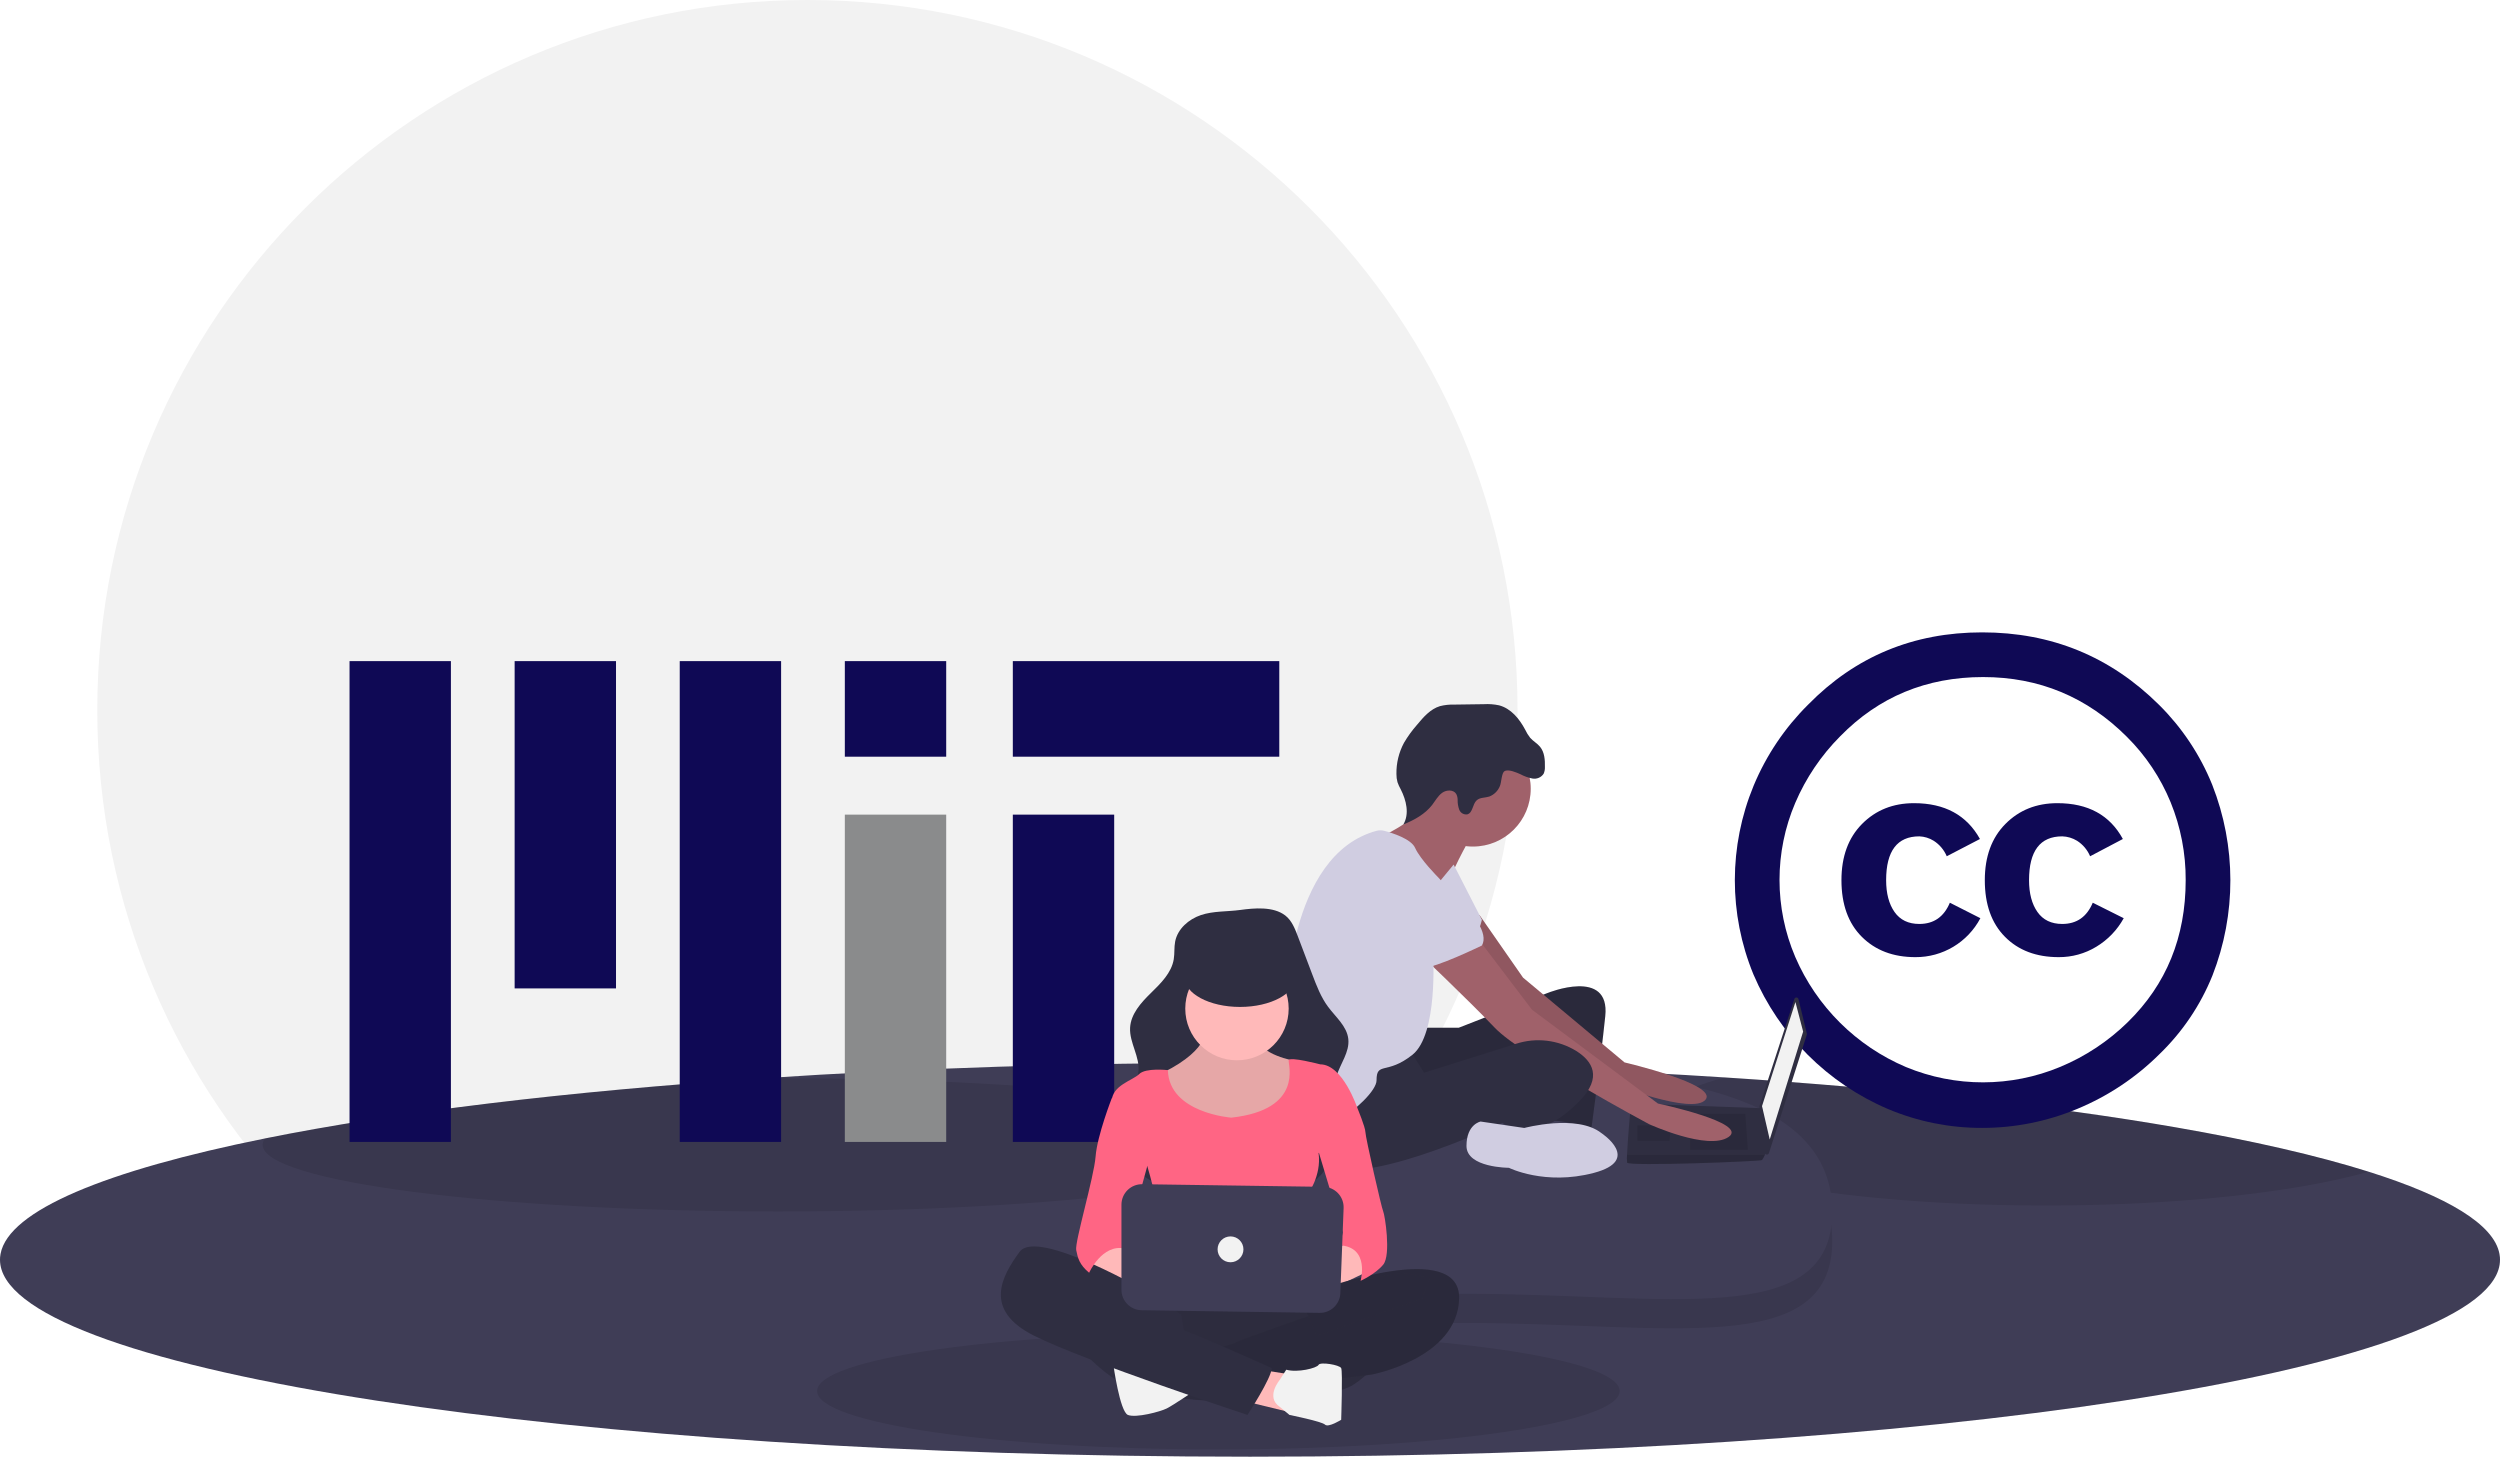
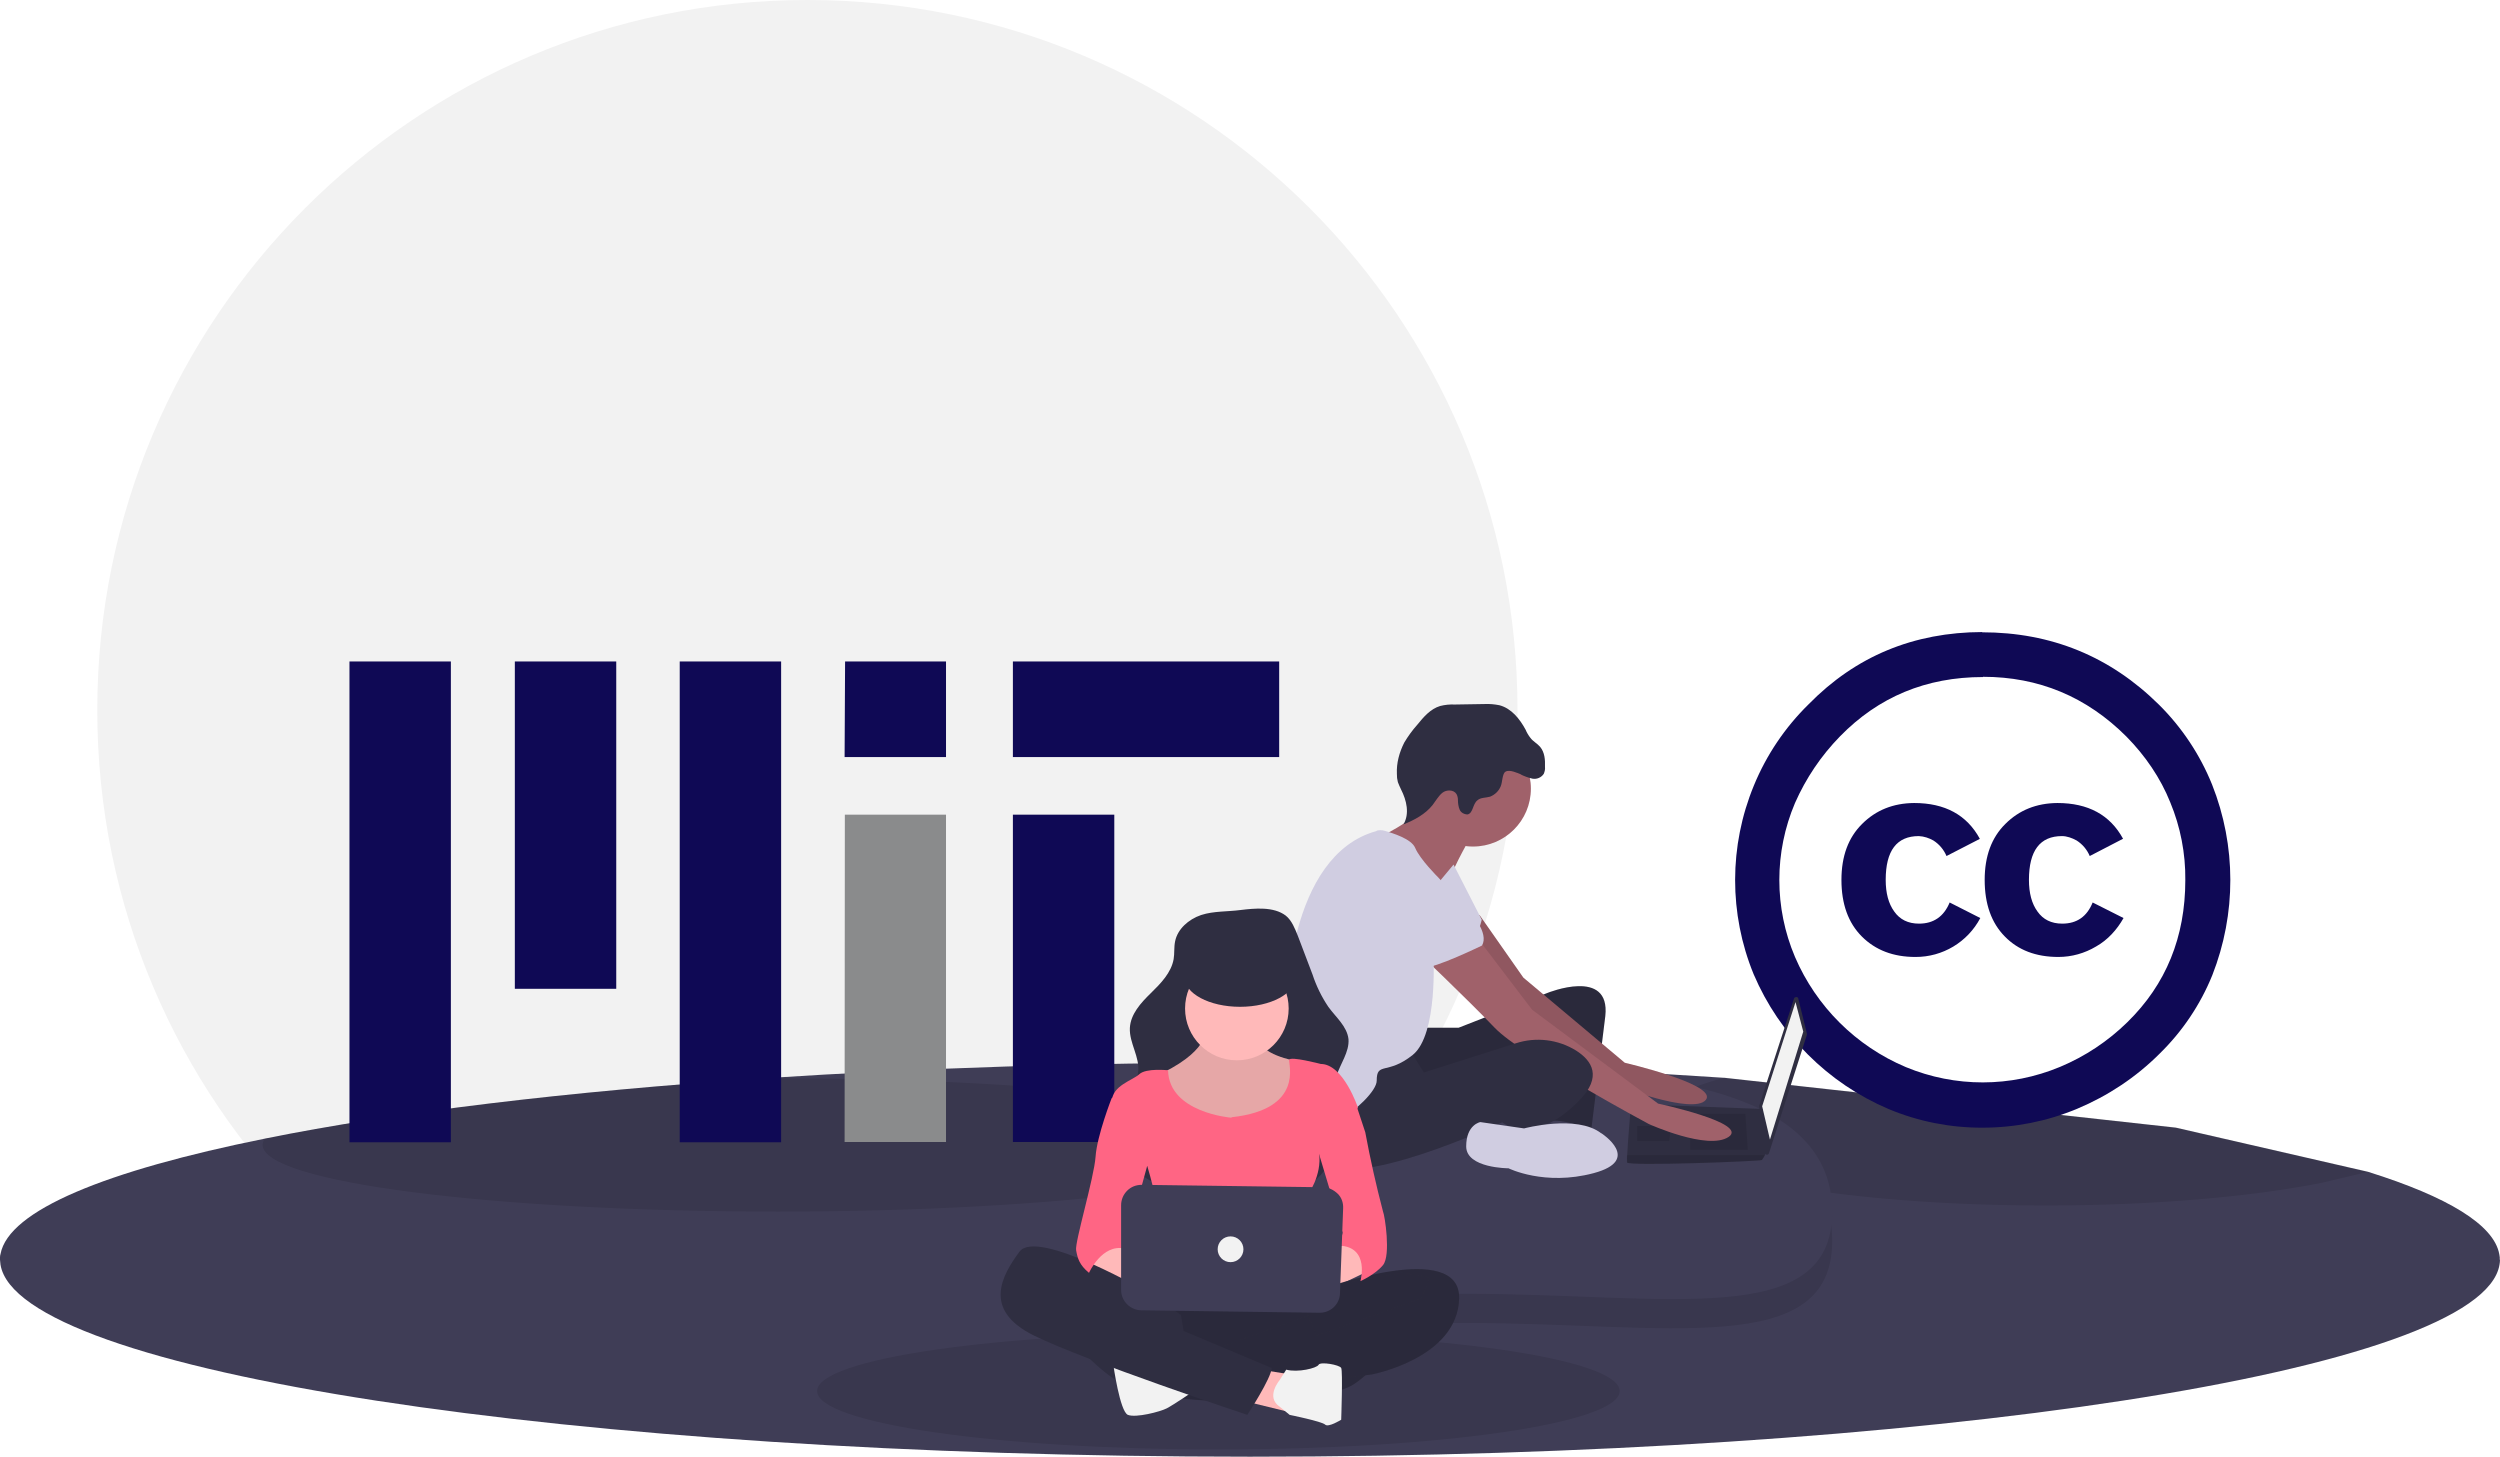
- <svg xmlns="http://www.w3.org/2000/svg" id="a58ef234-55dd-4456-b368-278f056cc5c7" data-name="Layer 1" width="1028" height="598.997" viewBox="0 0 1028 598.997">
-   <circle cx="332.005" cy="292.004" r="292.004" fill="#f2f2f2" />
-   <path d="M1114,668.499a13.69,13.69,0,0,1-.17,2.12c-7.14,43.76-234.46,78.88-513.83,78.88s-506.69-35.12-513.83-78.88a13.675,13.675,0,0,1-.17-2.12c0-.2,0-.41.02-.61,0-.11.01-.21.01-.32a.489.489,0,0,0,.01-.12c.04-.45.1-.88.18-1.32,3.26-17.89,43.35-34.33,108.74-47.5,53.48-10.77,123.89-19.36,204.93-24.76,61.5-4.1,129.12-6.37,200.11-6.37,57.12,0,112.06,1.47,163.38,4.17h.02q16.11.855,31.74,1.87c71.33,4.62,134.63,11.69,185.63,20.54,31.37,5.45,58.1,11.58,79.19,18.22h.01c32.46,10.23,51.6,21.7,53.81,33.83.08.44.14.87.18,1.32a.487.487,0,0,0,.01.12c0,.11.01.21.01.32C1114,668.089,1114,668.299,1114,668.499Z" transform="translate(-86 -150.5013)" fill="#3f3d56" />
-   <ellipse cx="501" cy="571.997" rx="165" ry="24" opacity="0.1" />
-   <path d="M1059.96,632.299c-5.77,1.65-12.27,3.18-19.4,4.58-29.36,5.78-69.42,9.33-113.53,9.33-49.28,0-93.45-4.43-123.38-11.44-24.84-5.82-39.88-13.39-39.88-21.7,0-7.3,11.64-14.06,31.37-19.53,71.33,4.62,134.63,11.69,185.63,20.54C1012.14,619.529,1038.87,625.659,1059.96,632.299Z" transform="translate(-86 -150.5013)" opacity="0.1" />
-   <path d="M618,621.249c0,15.13-94.92,27.4-212,27.4s-212-12.27-212-27.4a4.372,4.372,0,0,1,.96-2.62c53.48-10.77,123.89-19.36,204.93-24.76q3.045-.015,6.11-.01C523.08,593.859,618,606.119,618,621.249Z" transform="translate(-86 -150.5013)" opacity="0.1" />
-   <rect x="416.472" y="334.975" width="41.685" height="134.584" fill="#0f0955" />
-   <rect x="279.506" y="271.851" width="41.685" height="197.708" fill="#0f0955" />
-   <rect x="143.73" y="271.851" width="41.685" height="197.708" fill="#0f0955" />
-   <rect x="211.618" y="271.851" width="41.685" height="134.584" fill="#0f0955" />
-   <rect x="347.393" y="271.851" width="41.685" height="39.303" fill="#0f0955" />
-   <rect x="347.393" y="334.975" width="41.685" height="134.584" fill="#8a8b8c" />
-   <rect x="416.472" y="271.851" width="109.573" height="39.303" fill="#0f0955" />
-   <path d="M901.062,410.53q42.748,0,72.774,29.839A97.983,97.983,0,0,1,995.668,473.208a107.346,107.346,0,0,1,.096,78.409,93.533,93.533,0,0,1-21.739,32.294,104.704,104.704,0,0,1-33.841,22.561,101.425,101.425,0,0,1-39.114,7.823,99.015,99.015,0,0,1-38.662-7.734A104.845,104.845,0,0,1,807.007,551.165a101.764,101.764,0,0,1,.089-77.594A102.307,102.307,0,0,1,829.565,440.185Q858.674,410.537,901.062,410.53Zm.369,18.377q-34.93,0-58.768,24.379A87.595,87.595,0,0,0,824.197,480.668a80.789,80.789,0,0,0,0,63.311,86.249,86.249,0,0,0,45.577,45.31,82.687,82.687,0,0,0,63.41-.089,87.995,87.995,0,0,0,27.741-18.374q23.831-23.287,23.828-58.405a83.659,83.659,0,0,0-6.186-32.02,81.465,81.465,0,0,0-18.002-26.929Q935.989,428.909,901.431,428.908Zm-1.277,66.591-13.649,7.097a14.006,14.006,0,0,0-5.365-6.368,12.087,12.087,0,0,0-5.916-1.818q-13.64,0-13.646,18.011,0,8.186,3.454,13.095,3.458,4.914,10.192,4.916,8.916,0,12.557-8.733l12.551,6.368a29.99,29.99,0,0,1-26.745,16.012q-13.644,0-22.016-8.37-8.367-8.367-8.367-23.284,0-14.557,8.46-23.105,8.458-8.549,21.38-8.552Q891.97,480.757,900.155,495.498Zm58.765,0-13.465,7.097a13.992,13.992,0,0,0-5.368-6.368,12.373,12.373,0,0,0-6.094-1.818q-13.644,0-13.649,18.011,0,8.186,3.458,13.095,3.453,4.914,10.192,4.916,8.907,0,12.548-8.733l12.735,6.368a31.277,31.277,0,0,1-11.274,11.736,29.398,29.398,0,0,1-15.464,4.276q-13.831,0-22.099-8.37-8.291-8.367-8.284-23.284,0-14.557,8.463-23.105,8.453-8.549,21.373-8.552Q950.912,480.757,958.919,495.498Z" transform="translate(-86 -150.5013)" fill="#0f0955" />
-   <path d="M839.417,660.837c0,48.737-67.934,33.663-151.113,33.663s-150.104,15.075-150.104-33.663,67.925-59.337,151.104-59.337S839.417,612.099,839.417,660.837Z" transform="translate(-86 -150.5013)" opacity="0.1" />
-   <path d="M839.417,648.837c0,48.737-67.934,33.663-151.113,33.663s-150.104,15.075-150.104-33.663,67.925-59.337,151.104-59.337S839.417,600.099,839.417,648.837Z" transform="translate(-86 -150.5013)" fill="#3f3d56" />
-   <path d="M825.542,561.343l3.434,14.164a.885.885,0,0,1-.017.478l-15.575,48.673a.885.885,0,0,1-1.722-.17l-2.155-18.961a.885.885,0,0,1,.038-.374l14.297-43.876A.885.885,0,0,1,825.542,561.343Z" transform="translate(-86 -150.5013)" fill="#2f2e41" />
-   <polygon points="738.278 412.038 741.449 424.19 727.711 468.572 724.541 454.835 738.278 412.038" fill="#f2f2f2" />
-   <path d="M755.064,628.584c.528,1.585,54.949-.528,55.477-1.057a11.469,11.469,0,0,0,1.162-2.113c.497-1.057.951-2.113.951-2.113l-2.113-17.108L756.649,604.279s-1.347,14.498-1.622,21.134A15.853,15.853,0,0,0,755.064,628.584Z" transform="translate(-86 -150.5013)" fill="#2f2e41" />
-   <polygon points="717.673 458.005 718.729 472.799 694.953 472.799 694.953 458.005 717.673 458.005" opacity="0.1" />
-   <polygon points="687.028 462.76 687.17 462.732 686.5 469.1 673.291 469.1 673.291 462.76 687.028 462.76" opacity="0.1" />
-   <path d="M755.064,628.584c.528,1.585,54.949-.528,55.477-1.057a11.469,11.469,0,0,0,1.162-2.113H755.027A15.853,15.853,0,0,0,755.064,628.584Z" transform="translate(-86 -150.5013)" opacity="0.1" />
-   <path d="M671.055,573.106h14.794l36.457-14.266s25.889-10.567,23.776,9.51S740.27,615.375,740.27,615.375s-11.624-5.284-17.964-3.698-2.113-32.23-2.113-32.23-51.779,24.833-56.534,21.663-5.812-25.361-5.812-25.361Z" transform="translate(-86 -150.5013)" fill="#2f2e41" />
-   <path d="M671.055,573.106h14.794l36.457-14.266s25.889-10.567,23.776,9.51S740.27,615.375,740.27,615.375s-11.624-5.284-17.964-3.698-2.113-32.23-2.113-32.23-51.779,24.833-56.534,21.663-5.812-25.361-5.812-25.361Z" transform="translate(-86 -150.5013)" opacity="0.1" />
-   <path d="M694.363,526.777l17.904,25.723,41.74,34.871s38.57,8.982,33.286,15.322-37.513-6.34-37.513-6.34S701.7,561.483,700.115,558.841s-19.021-27.474-19.021-27.474Z" transform="translate(-86 -150.5013)" fill="#a0616a" />
-   <path d="M694.363,526.777l17.904,25.723,41.74,34.871s38.57,8.982,33.286,15.322-37.513-6.34-37.513-6.34S701.7,561.483,700.115,558.841s-19.021-27.474-19.021-27.474Z" transform="translate(-86 -150.5013)" opacity="0.1" />
-   <circle cx="605.661" cy="324.331" r="23.776" fill="#a0616a" />
-   <path d="M690.076,495.967s-7.925,13.737-9.51,21.134-23.776-14.794-23.776-14.794l-2.906-7.661s20.87-9.775,19.285-17.7S690.076,495.967,690.076,495.967Z" transform="translate(-86 -150.5013)" fill="#a0616a" />
-   <path d="M683.736,506.005l11.624,22.719s-2.642,11.095-6.869,12.152-22.191-13.737-22.191-13.737Z" transform="translate(-86 -150.5013)" fill="#d0cde1" />
-   <path d="M694.303,537.178l21.663,28.531,51.779,38.57s37.513,7.925,29.06,13.737-32.758-5.284-32.758-5.284-52.307-28.003-63.403-39.627-31.701-31.173-31.701-31.173Z" transform="translate(-86 -150.5013)" fill="#a0616a" />
-   <path d="M665.244,581.56l6.34,10.039,37.839-11.905a29.751,29.751,0,0,1,24.771,2.989c6.604,4.161,10.831,10.765,1.321,20.54-19.021,19.549-31.701,8.982-31.701,8.982s-63.931,30.116-74.498,15.322-11.095-22.191-11.095-22.191S658.903,579.975,665.244,581.56Z" transform="translate(-86 -150.5013)" fill="#2f2e41" />
-   <path d="M744.497,616.432s16.907,11.095-3.17,16.379-34.871-2.113-34.871-2.113-17.436,0-17.436-8.982,5.812-10.039,5.812-10.039l17.964,2.642S734.458,608.506,744.497,616.432Z" transform="translate(-86 -150.5013)" fill="#d0cde1" />
-   <path d="M711.166,468.851a17.728,17.728,0,0,0,4.982,1.785,4.548,4.548,0,0,0,4.595-1.969,6.181,6.181,0,0,0,.522-2.795c.064-2.901-.146-6.038-1.985-8.283-1.17-1.429-2.878-2.33-4.089-3.724a17.598,17.598,0,0,1-2.067-3.378c-2.356-4.424-5.843-8.676-10.69-9.951a23.183,23.183,0,0,0-6.24-.477l-12.206.172a21.251,21.251,0,0,0-5.872.632c-3.929,1.188-6.789,4.492-9.409,7.651a47.851,47.851,0,0,0-5.396,7.448,26.133,26.133,0,0,0-3.098,12.804,11.98,11.98,0,0,0,.439,3.388,18.801,18.801,0,0,0,1.332,2.925c2.289,4.496,3.648,10.112,1.07,14.449,4.478-1.829,8.909-4.228,11.863-8.058,1.321-1.714,2.358-3.72,4.119-4.977s4.631-1.367,5.761.479a5.163,5.163,0,0,1,.583,2.418,11.084,11.084,0,0,0,.668,4.081,3.058,3.058,0,0,0,3.322,1.896c2.3-.648,2.08-4.179,3.852-5.782,1.346-1.218,3.422-.985,5.15-1.538a7.643,7.643,0,0,0,4.387-4.321c.655-1.468.645-5.31,1.884-6.105C706.194,466.625,709.726,468.21,711.166,468.851Z" transform="translate(-86 -150.5013)" fill="#2f2e41" />
-   <path d="M651.996,492.139a6.271,6.271,0,0,1,3.264.008c3.392.911,10.995,3.321,12.625,6.989,2.113,4.755,9.51,12.152,9.51,12.152s10.039,10.039,7.925,16.907-10.039,14.794-10.039,14.794,2.113,32.758-8.454,41.212-14.794,2.642-14.794,10.567-32.758,32.758-39.098,17.436c0,0,3.17-28.531,2.113-38.57C614.008,563.741,615.533,502.011,651.996,492.139Z" transform="translate(-86 -150.5013)" fill="#d0cde1" />
-   <path d="M668.942,505.477s32.23,23.776,26.418,33.815c0,0-19.549,9.51-23.776,8.982s-20.606-19.021-24.833-20.606S640.411,497.552,668.942,505.477Z" transform="translate(-86 -150.5013)" fill="#d0cde1" />
-   <path d="M579.811,526.783c-5.013,1.693-9.554,5.652-10.58,10.843-.476,2.406-.184,4.907-.585,7.327-.929,5.612-5.334,9.897-9.396,13.878s-8.258,8.606-8.555,14.286c-.325,6.22,4.186,12.047,3.406,18.226-.907,7.179-8.489,11.831-10.364,18.82-1.252,4.667.282,9.694,2.805,13.815,4.809,7.852,13.028,13.183,21.781,16.041s18.075,3.459,27.282,3.556c11.211.117,23.383-.845,31.806-8.244a25.48,25.48,0,0,0,8.459-16.588c.8-8.571-2.777-17.426-.31-25.673,1.553-5.19,5.447-9.93,4.866-15.316-.568-5.266-5.168-8.999-8.323-13.253-2.946-3.972-4.734-8.663-6.486-13.288l-5.995-15.824c-1.178-3.111-2.473-6.382-5.099-8.424-4.917-3.822-12.822-3.071-18.572-2.283C590.619,525.412,584.94,525.051,579.811,526.783Z" transform="translate(-86 -150.5013)" fill="#2f2e41" />
-   <path d="M581.688,572.877s2.657,8.637-17.274,18.602,1.993,20.595,1.993,20.595l23.253,5.315s23.917-3.322,26.575-7.308,7.308-17.274,5.979-19.267a31.061,31.061,0,0,0-3.322-3.986s-15.945-2.657-15.281-9.966S581.688,572.877,581.688,572.877Z" transform="translate(-86 -150.5013)" fill="#ffb9b9" />
-   <path d="M581.688,572.877s2.657,8.637-17.274,18.602,1.993,20.595,1.993,20.595l23.253,5.315s23.917-3.322,26.575-7.308,7.308-17.274,5.979-19.267a31.061,31.061,0,0,0-3.322-3.986s-15.945-2.657-15.281-9.966S581.688,572.877,581.688,572.877Z" transform="translate(-86 -150.5013)" opacity="0.1" />
-   <circle cx="508.643" cy="414.736" r="21.26" fill="#ffb9b9" />
-   <path d="M592.318,610.082s-25.604-1.872-26.089-19.539c0,0-9.122-1.057-11.78,1.601s-11.294,4.651-11.294,11.294,14.616,26.575,14.616,26.575,7.972,26.575,4.651,31.225-3.986,16.609-3.986,16.609,33.218-2.657,38.533,0,26.575,2.657,27.904,0-1.329-35.876-1.329-35.876,5.979-7.972,4.651-17.274L644.139,606.096s-5.979-17.938-15.281-17.938c0,0-12.623-3.322-12.955-1.661S622.215,606.76,592.318,610.082Z" transform="translate(-86 -150.5013)" fill="#ff6584" />
-   <path d="M532.525,668.547s5.979,9.301,21.26,11.294,17.938-3.322,16.609-4.651-17.274-7.308-17.274-7.308l-9.301-7.308Z" transform="translate(-86 -150.5013)" fill="#ffb9b9" />
-   <path d="M641.481,660.574l-17.274,9.966s-22.589-1.329-13.952,5.315,24.582,3.986,24.582,3.986l15.281-7.308Z" transform="translate(-86 -150.5013)" fill="#ffb9b9" />
-   <path d="M555.113,677.848s-15.945,39.198,3.322,45.177,72.416,4.651,84.375-3.322,15.281-18.602,13.287-21.924-15.281-12.623-24.582-13.287S555.113,677.848,555.113,677.848Z" transform="translate(-86 -150.5013)" fill="#2f2e41" />
-   <path d="M555.113,677.848s-15.945,39.198,3.322,45.177,72.416,4.651,84.375-3.322,15.281-18.602,13.287-21.924-15.281-12.623-24.582-13.287S555.113,677.848,555.113,677.848Z" transform="translate(-86 -150.5013)" opacity="0.05" />
-   <path d="M630.378,680.283s56.281-20.373,55.617,4.208-35.876,31.225-35.876,31.225l-10.63,1.329-58.465,1.993s1.993-10.63-2.657-11.959c0,0,15.281-3.986,15.945-4.651s38.533-13.952,41.191-14.616,10.63-5.979,16.609-5.315c0,0,6.644-5.315,13.952-3.986l-20.595,1.329Z" transform="translate(-86 -150.5013)" fill="#2f2e41" />
-   <path d="M630.378,680.283s56.281-20.373,55.617,4.208-35.876,31.225-35.876,31.225l-10.63,1.329-58.465,1.993s1.993-10.63-2.657-11.959c0,0,15.281-3.986,15.945-4.651s38.533-13.952,41.191-14.616,10.63-5.979,16.609-5.315c0,0,6.644-5.315,13.952-3.986l-20.595,1.329Z" transform="translate(-86 -150.5013)" opacity="0.1" />
-   <polygon points="534.434 533.081 541.53 549.271 584.714 533.99 588.036 525.354 576.741 523.36 554.035 527.347 544.187 530.004 534.434 533.081" fill="#2f2e41" />
-   <polygon points="534.434 533.081 541.53 549.271 584.714 533.99 588.036 525.354 576.741 523.36 554.035 527.347 544.187 530.004 534.434 533.081" opacity="0.1" />
-   <path d="M528.538,703.094s12.623,15.945,27.239,19.931,22.589-1.329,22.589-1.329L573.716,703.094l-1.993-11.959L563.086,685.156l-17.274-7.972-20.595-6.644s-8.637-1.329-8.637,0,7.972,21.26,7.972,21.26Z" transform="translate(-86 -150.5013)" fill="#2f2e41" />
-   <path d="M543.819,711.731s2.657,19.267,5.979,20.595,13.287-1.329,15.945-2.657,11.691-7.459,11.691-7.459S545.812,710.402,543.819,711.731Z" transform="translate(-86 -150.5013)" fill="#f2f2f2" />
-   <polygon points="518.277 563.223 530.9 565.216 529.571 580.496 511.964 576.22 518.277 563.223" fill="#ffb9b9" />
-   <path d="M612.186,717.977s-5.916,7.042.063,11.028l3.986,3.322s13.287,2.657,14.616,3.986,6.644-1.993,6.644-1.993.664-19.931,0-21.26-8.637-2.657-9.301-1.329-8.637,3.322-13.287,1.993Z" transform="translate(-86 -150.5013)" fill="#f2f2f2" />
-   <path d="M559.099,682.499s-46.506-27.239-53.814-17.274-15.281,23.917,5.979,34.547,87.697,32.554,87.697,32.554,9.966-15.281,9.966-19.267c0,0-35.212-15.945-41.191-17.274s-29.897-16.609-33.219-17.938-7.972-5.315-7.972-5.315Z" transform="translate(-86 -150.5013)" fill="#2f2e41" />
-   <path d="M545.812,600.117l-2.657,1.993s-5.979,15.281-6.644,23.917-8.637,35.212-7.972,38.533,1.329,5.979,5.315,9.301c0,0,5.315-11.959,14.616-9.966l11.294-41.191Z" transform="translate(-86 -150.5013)" fill="#ff6584" />
-   <path d="M638.824,600.117l5.315,5.979s3.322,7.972,3.322,9.966,6.644,31.225,7.308,32.554,3.322,17.938,0,21.924-9.301,6.644-9.301,6.644,3.986-13.952-8.637-14.616l1.329-5.315-11.959-39.862Z" transform="translate(-86 -150.5013)" fill="#ff6584" />
-   <path d="M547.141,645.858v34.995a8.413,8.413,0,0,0,8.289,8.413l73.185,1.084a8.413,8.413,0,0,0,8.532-8.089l1.346-34.999a8.413,8.413,0,0,0-8.285-8.736l-74.531-1.08A8.413,8.413,0,0,0,547.141,645.858Z" transform="translate(-86 -150.5013)" fill="#3f3d56" />
-   <ellipse cx="509.89" cy="401.732" rx="22.884" ry="12.322" fill="#2f2e41" />
-   <circle cx="505.986" cy="513.727" r="5.315" fill="#f2f2f2" />
+ <svg xmlns="http://www.w3.org/2000/svg" xmlns:xlink="http://www.w3.org/1999/xlink" width="1028" height="599">
+   <style>.B{fill:#2f2e41}.C{opacity:.1}.D{fill:#f2f2f2}.E{fill:#ffb9b9}.F{fill:#3f3d56}.G{fill:#a0616a}.H{fill:#d0cde1}</style>
+   <circle cx="332" cy="292" r="292" class="D" />
+   <path d="M1028 518c0 .7-.1 1.4-.2 2-7 43.8-234.5 79-513.8 79S7.3 564 .2 520l-.2-2c0-.2 0-.4 0-.6 0-.1 0-.2 0-.3 0 0 0-.1 0-.1 0-.5.1-1 .2-1.3 3.3-18 43.3-34.3 108.7-47.5 53.5-10.8 124-19.4 205-24.8A3034 3034 0 0 1 514 437l163.4 4.2h0q16 1 31.7 2l185.6 20.5 79.2 18.2h0c32.5 10.2 51.6 21.7 53.8 33.8l.2 1.3c0 0 0 .1 0 .1 0 .1 0 .2 0 .3v.6z" class="F" />
+   <ellipse cx="501" cy="572" rx="165" ry="24" class="C" />
+   <path d="M974 481.8l-19.4 4.6c-29.4 5.8-69.4 9.3-113.5 9.3-49.3 0-93.5-4.4-123.4-11.4-24.8-5.8-40-13.4-40-21.7 0-7.3 11.6-14 31.4-19.5l185.6 20.5 79.2 18.2zm-442-11c0 15-95 27.4-212 27.4s-212-12-212-27.4c0-1 .4-2 1-2.6 53.5-10.8 124-19.4 205-24.8q3 0 6 0c117 0 212 12.3 212 27.4z" class="C" />
+   <path d="M416.5 335h41.7v134.6h-41.7zm-137-63h41.7v197.7h-41.7zm-135.8 0h41.7v197.7h-41.7zm68 0h41.7v134.6h-41.7zm135.8 0H389v39.3h-41.7z" fill="#0f0955" />
+   <path fill="#8a8b8c" d="M347.4 335H389v134.6h-41.7z" />
+   <path d="M416.5 272H526v39.3H416.5zM815 260q42.7 0 72.8 29.8a98 98 0 0 1 21.8 32.8c10 25.2 10 53.2.1 78.4a95 95 0 0 1-21.7 32.3c-9.7 9.7-21.2 17.3-33.8 22.6a101 101 0 0 1-39 7.8 99 99 0 0 1-38.7-7.7 105 105 0 0 1-55.4-55.4 102 102 0 0 1 .1-77.6 100 100 0 0 1 22.5-33.4q29-29.6 71.5-29.7zm.4 18.4q-35 0-58.8 24.4c-7.8 8-14 17.2-18.5 27.4a81 81 0 0 0 0 63.3 86 86 0 0 0 45.6 45.3c20.3 8.4 43 8.4 63.4-.1a88 88 0 0 0 27.7-18.4q23.8-23.3 23.8-58.4a81 81 0 0 0-6.2-32c-4-10-10.3-19.2-18-27q-24.6-24.6-59-24.6zM814 345l-13.6 7a14 14 0 0 0-5.4-6.4c-1.8-1-3.8-1.7-6-1.8q-13.6 0-13.6 18 0 8.2 3.5 13 3.5 5 10.2 5 9 0 12.6-8.7l12.6 6.4a30 30 0 0 1-26.7 16q-13.6 0-22-8.4-8.4-8.4-8.4-23.3 0-14.6 8.5-23 8.5-8.5 21.4-8.6 19 0 27 14.7zm58.8 0l-13.5 7a14 14 0 0 0-5.4-6.4c-1.8-1-4-1.8-6-1.8q-13.6 0-13.6 18 0 8.2 3.5 13 3.5 5 10.2 5 9 0 12.5-8.7l12.7 6.4c-2.7 4.8-6.5 9-11.3 11.7-4.7 2.8-10 4.3-15.5 4.3q-13.8 0-22-8.4-8.3-8.4-8.3-23.3 0-14.6 8.5-23 8.5-8.5 21.4-8.6 19 0 27 14.7z" fill="#0f0955" />
+   <path d="M753.4 510.3c0 48.7-68 33.7-151 33.7s-150 15-150-33.7 68-59.3 151-59.3 150 10.6 150 59.3z" class="C" />
+   <path d="M753.4 498.3c0 48.7-68 33.7-151 33.7s-150 15-150-33.7 68-59.3 151-59.3 150 10.6 150 59.3z" class="F" />
+   <path d="M739.5 410.8L743 425c0 .2 0 .3 0 .5l-15.6 48.7c-.1.4-.5.7-1 .6s-.7-.4-.8-.8l-2.2-19c0-.1 0-.3 0-.4l14.3-44c.1-.4.5-.6 1-.6s.7.3.8.7z" class="B" />
+   <path d="M738.3 412l3.2 12.2-13.7 44.4-3.2-13.7 13.7-42.8z" class="D" />
+   <path d="M669 478c.5 1.6 55-.5 55.5-1 .5-.7 1-1.4 1.2-2l1-2-2-17-54-2s-1.3 14.5-1.6 21c-.1 1-.1 2 0 3.2z" class="B" />
+   <path d="M717.7 458l1 14.8H695V458h22.7zm-30.7 4.8h.1l-.7 6.4h-13.2V463H687zM669 478c.5 1.6 55-.5 55.5-1l1.2-2H669a17 17 0 0 0 0 3.2z" class="C" />
+   <use xlink:href="#B" class="B" />
+   <use xlink:href="#B" class="C" />
+   <use xlink:href="#C" class="G" />
+   <use xlink:href="#C" class="C" />
+   <g class="G">
+     <circle cx="605.7" cy="324.3" r="23.8" />
+     <path d="M604 345.5s-8 13.7-9.5 21-23.8-14.8-23.8-14.8l-3-7.7s21-9.8 19.3-17.7 17 19 17 19z" />
+   </g>
+   <path d="M597.7 355.5l11.6 22.7s-2.6 11-7 12.2-22.2-13.7-22.2-13.7z" class="H" />
+   <path d="M608.3 386.7l21.7 28.5 51.8 38.6s37.5 8 29 13.7-32.8-5.3-32.8-5.3-52.3-28-63.4-39.6-31.7-31.2-31.7-31.2z" class="G" />
+   <path d="M579.2 431l6.3 10 37.8-12c8.3-2.7 17.4-1.6 24.8 3 6.6 4.2 10.8 10.8 1.3 20.5-19 19.5-31.7 9-31.7 9s-64 30-74.5 15.3-11-22.2-11-22.2 40.7-25.4 47-23.8z" class="B" />
+   <path d="M658.5 466s17 11-3.2 16.4-35-2-35-2-17.4 0-17.4-9 5.8-10 5.8-10l18 2.6s21.7-5.8 31.7 2z" class="H" />
+   <path d="M625.2 318.4c1.6.8 3.2 1.4 5 1.8 1.8.3 3.6-.5 4.6-2 .4-1 .6-1.8.5-2.8.1-3-.1-6-2-8.3-1.2-1.4-3-2.3-4-3.7-.8-1-1.5-2.2-2-3.4-2.4-4.4-5.8-8.7-10.7-10-2-.4-4-.6-6.2-.5l-12.2.2c-2-.1-4 .1-6 .6-4 1.2-6.8 4.5-9.4 7.7a48 48 0 0 0-5.4 7.4c-2 4-3.2 8.3-3 12.8a12 12 0 0 0 .4 3.4c.4 1 .8 2 1.3 3 2.3 4.5 3.6 10 1 14.4 4.5-1.8 9-4.2 12-8 1.3-1.7 2.4-3.7 4-5s4.6-1.4 5.8.5c.4.7.6 1.6.6 2.4 0 1.4.2 2.8.7 4 .5 1.3 2 2 3.3 2 2.3-.6 2-4.2 4-5.8 1.3-1.2 3.4-1 5.2-1.5 2-.8 3.6-2.3 4.4-4.3.7-1.5.6-5.3 2-6 1.6-1 5 .6 6.5 1.2z" class="B" />
+   <g class="H">
+     <path d="M566 341.6c1-.3 2.2-.3 3.3 0 3.4 1 11 3.3 12.6 7 2 4.8 9.5 12.2 9.5 12.2s10 10 8 17-10 14.8-10 14.8 2 32.8-8.5 41.2-14.8 2.6-14.8 10.6-32.8 32.8-39 17.4l2-38.6c-1-10 .5-71.6 37-81.5z" />
+     <path d="M583 355s32.2 23.8 26.4 33.8c0 0-19.5 9.5-23.8 9s-20.6-19-24.8-20.6-6.3-30 22.2-22.2z" />
+   </g>
+   <path d="M493.8 376.3c-5 1.7-9.6 5.7-10.6 10.8-.5 2.4-.2 5-.6 7.3-1 5.6-5.3 10-9.4 14s-8.3 8.6-8.6 14.3c-.3 6.2 4.2 12 3.4 18.2-1 7.2-8.5 11.8-10.4 18.8-1.3 4.7.3 9.7 2.8 13.8 4.8 8 13 13.2 21.8 16s18 3.5 27.3 3.6c11.2.1 23.4-.8 31.8-8.2 4.8-4.3 7.8-10.2 8.5-16.6.8-8.6-2.8-17.4-.3-25.7 1.6-5.2 5.4-10 5-15.3-.6-5.3-5.2-9-8.3-13.3a54 54 0 0 1-6.5-13.3l-6-15.8c-1.2-3-2.5-6.4-5-8.4-5-3.8-12.8-3-18.6-2.3-5.3.7-11 .4-16 2z" class="B" />
+   <use xlink:href="#D" class="E" />
+   <use xlink:href="#D" class="C" />
+   <circle cx="508.6" cy="414.7" r="21.3" class="E" />
+   <path d="M506.3 459.6s-25.6-2-26-19.5c0 0-9-1-11.8 1.6s-11.3 4.7-11.3 11.3 14.6 26.6 14.6 26.6 8 26.6 4.7 31.2-4 16.6-4 16.6 33.2-2.7 38.5 0 26.6 2.7 28 0-1.3-36-1.3-36 6-8 4.7-17.3l16-18.6s-6-18-15.3-18c0 0-12.6-3.3-13-1.7s6.3 20.3-23.6 23.6z" fill="#ff6584" />
+   <path d="M446.5 518s6 9.3 21.3 11.3 18-3.3 16.6-4.7-17.3-7.3-17.3-7.3l-9.3-7.3zm109-8l-17.3 10s-22.6-1.3-14 5.3 24.6 4 24.6 4L564 522z" class="E" />
+   <use xlink:href="#E" class="B" />
+   <use xlink:href="#E" class="C" />
+   <use xlink:href="#F" class="B" />
+   <use xlink:href="#F" class="C" />
+   <path d="M534.4 533l7 16.2 43.2-15.3 3.3-8.6-11.3-2-22.7 4-9.8 2.7-9.8 3z" class="B" />
+   <path d="M534.4 533l7 16.2 43.2-15.3 3.3-8.6-11.3-2-22.7 4-9.8 2.7-9.8 3z" class="C" />
+   <path d="M442.5 552.6s12.6 16 27.2 20 22.6-1.3 22.6-1.3l-4.7-18.6-2-12-8.6-6-17.3-8-20.6-6.6s-8.6-1.3-8.6 0a368 368 0 0 0 8 21.3z" class="B" />
+   <path d="M457.8 561.2s2.7 19.3 6 20.6 13.3-1.3 16-2.7 11.7-7.5 11.7-7.5l-33.6-10.5z" class="D" />
+   <path d="M518.3 563.2l12.6 2-1.3 15.3-17.6-4.3 6.3-13z" class="E" />
+   <path d="M526.2 567.5s-6 7 .1 11l4 3.3s13.3 2.7 14.6 4 6.6-2 6.6-2 .7-20 0-21.3-8.6-2.7-9.3-1.3-8.6 3.3-13.3 2z" class="D" />
+   <path d="M473 532s-46.5-27.2-53.8-17.3-15.3 24 6 34.5 87.7 32.6 87.7 32.6 10-15.3 10-19.3l-41.2-17.3c-6-1.3-30-16.6-33.2-18s-8-5.3-8-5.3z" class="B" />
+   <path d="M459.8 449.6l-2.7 2s-6 15.3-6.6 24-8.6 35.2-8 38.5 1.3 6 5.3 9.3c0 0 5.3-12 14.6-10l11.3-41.2zm93 0l5.3 6 3.3 10a457 457 0 0 0 7.3 32.6c.7 1.4 3.3 18 0 22s-9.3 6.6-9.3 6.6 4-14-8.6-14.6l1.3-5.3-12-40z" fill="#ff6584" />
+   <path d="M461 495.4v35c0 4.6 3.7 8.3 8.3 8.4l73.2 1c4.6.1 8.4-3.5 8.5-8l1.3-35c.1-2.3-.7-4.5-2.3-6s-3.7-2.6-6-2.6l-74.5-1c-2.3 0-4.4.8-6 2.4s-2.5 3.7-2.5 6z" class="F" />
+   <ellipse cx="509.9" cy="401.7" rx="22.9" ry="12.3" class="B" />
+   <circle cx="506" cy="513.7" r="5.3" class="D" />
+   <defs>
+     <path id="B" d="M585 422.6h14.8l36.5-14.3s26-10.6 23.8 9.5l-5.8 47s-11.6-5.3-18-3.7-2-32.2-2-32.2-51.8 24.8-56.5 21.7-5.8-25.4-5.8-25.4z" />
+     <path id="C" d="M608.4 376.3l18 25.7 41.7 35s38.6 9 33.3 15.3-37.5-6.3-37.5-6.3L614 408.3c-1.6-2.6-19-27.5-19-27.5z" />
+     <path id="D" d="M495.7 422.4s2.7 8.6-17.3 18.6 2 20.6 2 20.6l23.3 5.3s24-3.3 26.6-7.3 7.3-17.3 6-19.3a31 31 0 0 0-3.3-4s-16-2.7-15.3-10-22-4-22-4z" />
+     <path id="E" d="M469 527.3s-16 39.2 3.3 45.2 72.4 4.7 84.4-3.3 15.3-18.6 13.3-22a45 45 0 0 0-24.6-13.3l-76.4-6.6z" />
+     <path id="F" d="M544.4 529.8s56.3-20.4 55.6 4.2-36 31.2-36 31.2l-10.6 1.3-58.5 2s2-10.6-2.7-12l16-4.7c.7-.7 38.5-14 41.2-14.6s10.6-6 16.6-5.3c0 0 6.6-5.3 14-4l-20.6 1.3z" />
+   </defs>
</svg>
